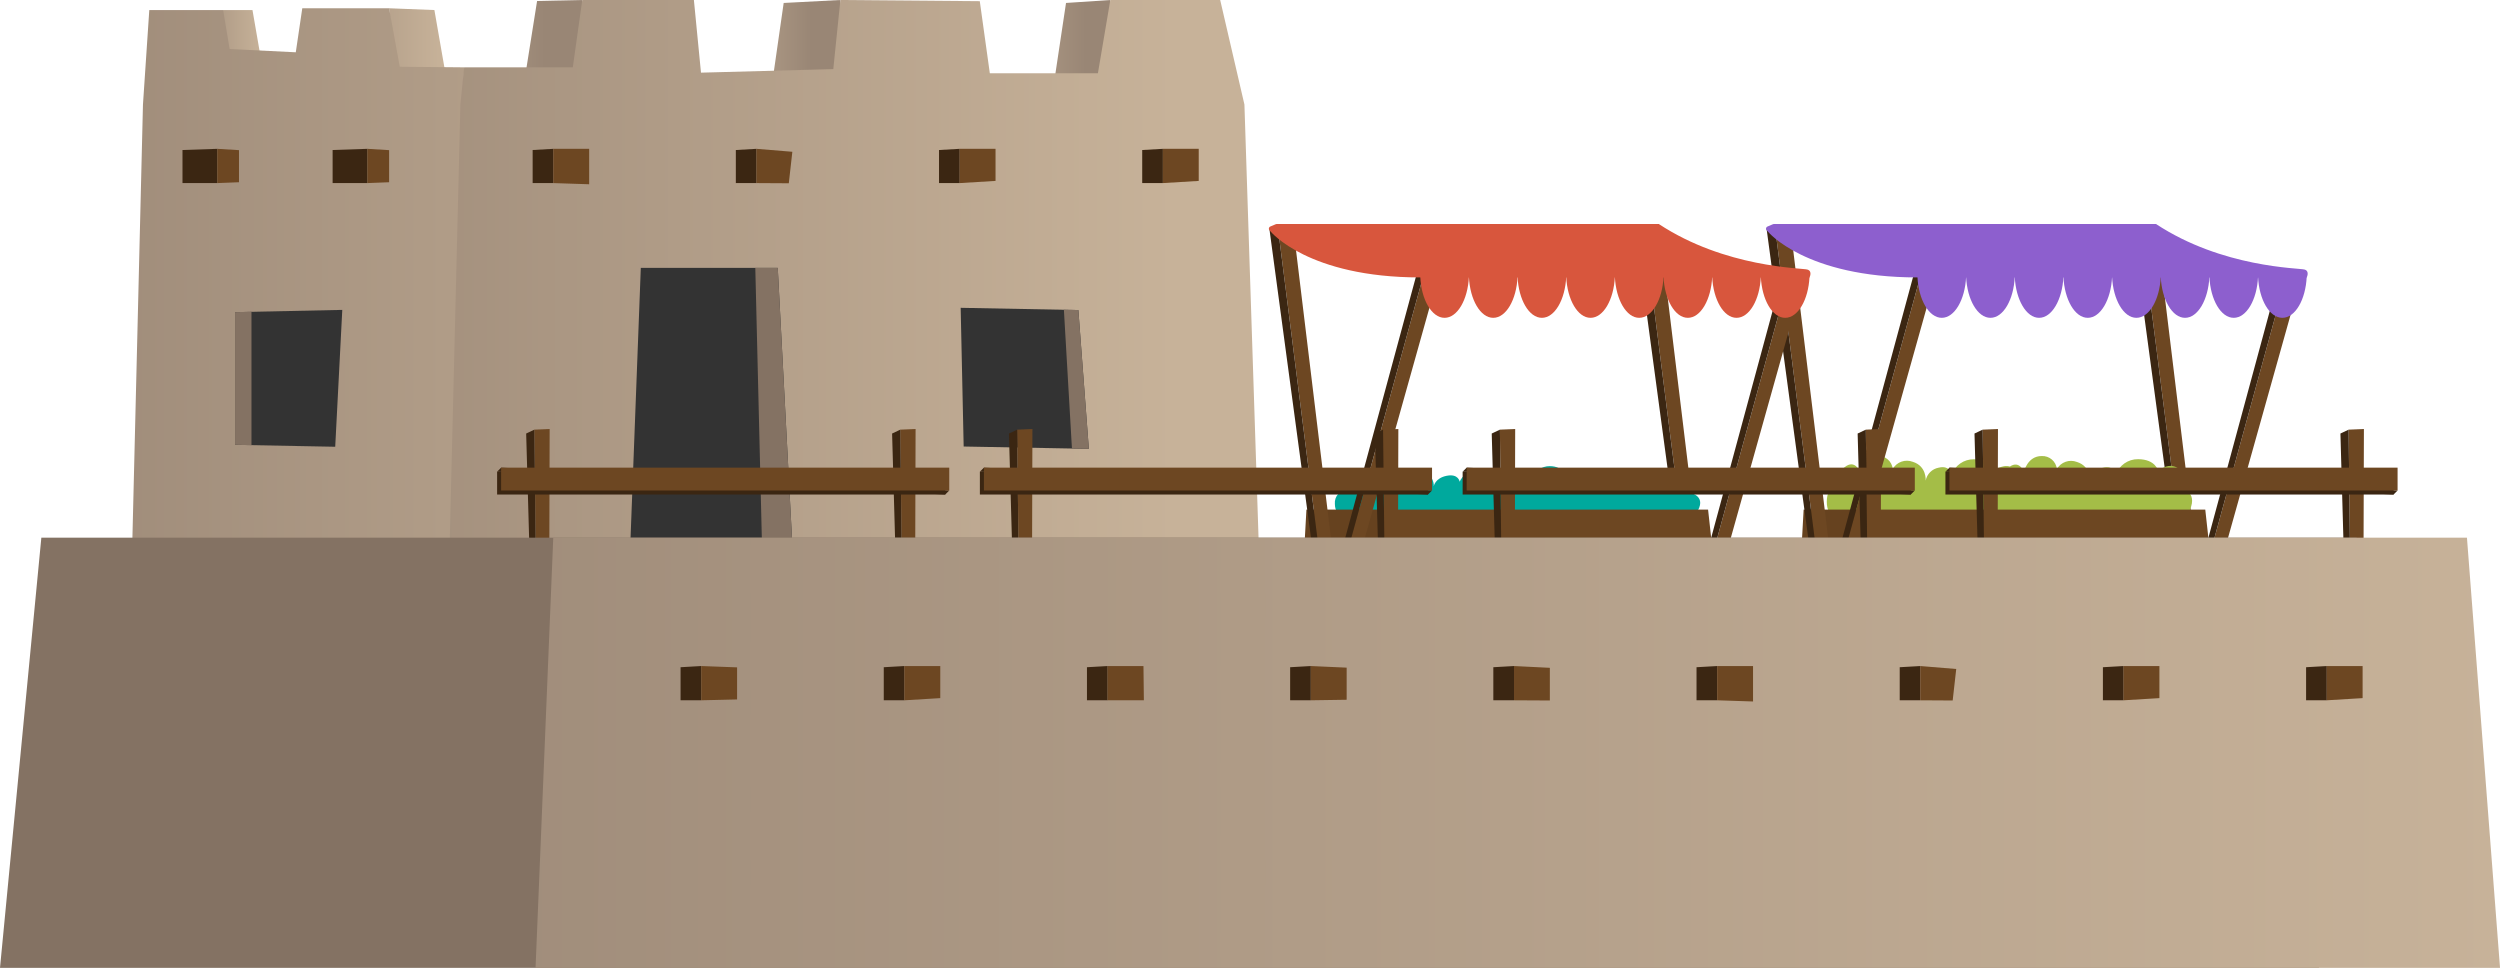
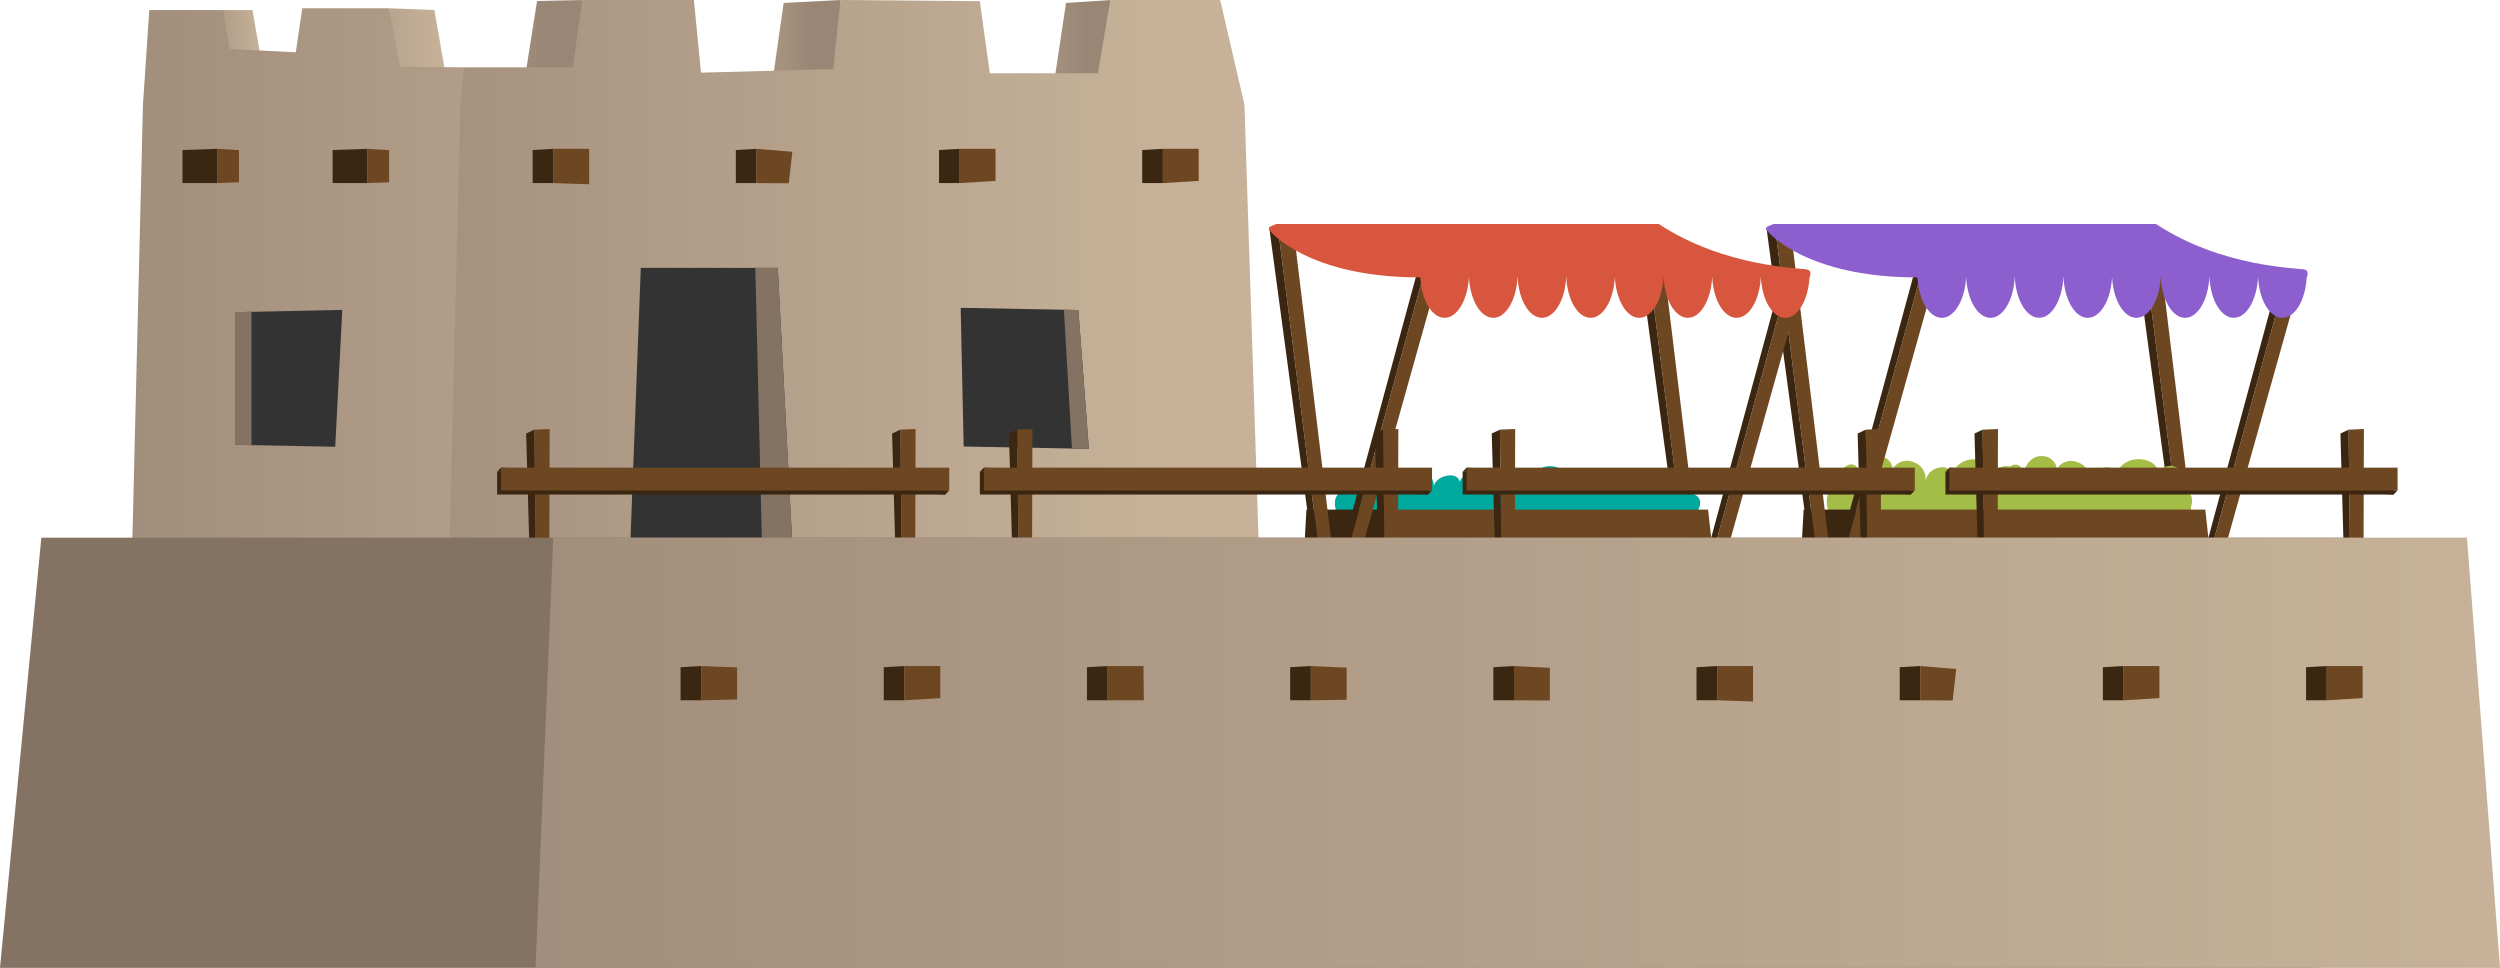
<svg xmlns="http://www.w3.org/2000/svg" xmlns:xlink="http://www.w3.org/1999/xlink" width="1058.12" height="409.65" viewBox="0 0 1058.12 409.65">
  <defs>
    <style>
      .cls-1 {
        fill: #6d4722;
      }

      .cls-2 {
        fill: #3b2612;
      }

      .cls-3 {
        fill: #a4bd47;
      }

      .cls-4 {
-         fill: #66421f;
+         fill: #8d5fce;
      }

      .cls-5 {
-         fill: #8d5fce;
+         fill: #00a99d;
      }

      .cls-6 {
-         fill: #00a99d;
+         fill: #d8563d;
      }

      .cls-7 {
-         fill: #d8563d;
+         fill: url(#linear-gradient);
      }

      .cls-8 {
-         fill: url(#linear-gradient);
+         fill: url(#linear-gradient-2);
      }

      .cls-9 {
-         fill: url(#linear-gradient-2);
+         fill: url(#linear-gradient-3);
      }

      .cls-10 {
-         fill: url(#linear-gradient-3);
+         fill: url(#linear-gradient-4);
      }

      .cls-11 {
-         fill: url(#linear-gradient-4);
+         fill: url(#linear-gradient-5);
      }

      .cls-12 {
-         fill: url(#linear-gradient-5);
+         fill: url(#linear-gradient-6);
      }

      .cls-13 {
-         fill: url(#linear-gradient-6);
+         fill: url(#linear-gradient-7);
      }

      .cls-14 {
-         fill: url(#linear-gradient-7);
+         fill: #333;
      }

      .cls-15 {
-         fill: #333;
+         fill: #847263;
      }

      .cls-16 {
-         fill: #847263;
-       }
- 
-       .cls-17 {
        fill: url(#linear-gradient-8);
      }
    </style>
    <linearGradient id="linear-gradient" x1="230.69" y1="15.29" x2="160.52" y2="15.29" gradientUnits="userSpaceOnUse">
      <stop offset="0" stop-color="#998675" />
      <stop offset="1" stop-color="#c7b299" />
    </linearGradient>
    <linearGradient id="linear-gradient-2" x1="343.36" y1="18.04" x2="294.19" y2="18.04" xlink:href="#linear-gradient" />
    <linearGradient id="linear-gradient-3" x1="459.53" y1="17.79" x2="403.36" y2="17.79" xlink:href="#linear-gradient" />
    <linearGradient id="linear-gradient-4" x1="117.19" y1="18.71" x2="187.37" y2="18.71" xlink:href="#linear-gradient" />
    <linearGradient id="linear-gradient-5" x1="74.69" y1="14.83" x2="110.73" y2="14.83" xlink:href="#linear-gradient" />
    <linearGradient id="linear-gradient-6" x1="-21.38" y1="130.82" x2="399.34" y2="130.82" xlink:href="#linear-gradient" />
    <linearGradient id="linear-gradient-7" x1="76.95" y1="129.07" x2="497.67" y2="129.07" xlink:href="#linear-gradient" />
    <linearGradient id="linear-gradient-8" x1="41.33" y1="318.6" x2="1058.12" y2="318.6" xlink:href="#linear-gradient" />
  </defs>
  <g id="Layer_2" data-name="Layer 2">
    <g id="_0" data-name="0">
      <g>
        <g>
          <g>
            <polygon class="cls-1" points="906.03 95.1 912.51 94.83 932.33 258.11 926.76 258.11 906.03 95.1" />
            <polygon class="cls-2" points="906.03 95.1 902.57 96.74 924.3 258.11 926.76 258.11 906.03 95.1" />
          </g>
          <g>
            <polygon class="cls-1" points="968.17 115.1 974.65 114.83 934.46 258.11 928.9 258.11 968.17 115.1" />
            <polygon class="cls-2" points="968.17 115.1 964.71 116.74 926.44 258.11 928.9 258.11 968.17 115.1" />
          </g>
        </g>
        <path class="cls-3" d="M922.88,206.6s3.5-4.25-.47-7.92-9,.58-9,.58-1-4.88-8.46-4.91A9.84,9.84,0,0,0,895.5,201S895,196.75,890,198a6.86,6.86,0,0,0-5.49,5.46s.51-6.09-5.46-7.94a6.92,6.92,0,0,0-8.48,3,6.17,6.17,0,0,0-6.46-5.5c-6,0-7.49,6.67-7.49,6.67s-1.82-5-5.93-2.23c-3.41-1-6.78,1.84-6.78,1.84s-1-4.88-8.46-4.91A9.84,9.84,0,0,0,826,201s-.48-4.26-5.47-3.06a6.86,6.86,0,0,0-5.49,5.46s.51-6.09-5.46-7.94a6.92,6.92,0,0,0-8.48,3,6.17,6.17,0,0,0-6.46-5.5c-6,0-7.49,6.67-7.49,6.67s-2-5.49-6.47-1.85-2,7.29-2,7.29-5.48,0-5.5,7.29,6,7.93,6,7.93l77.21.3a2.6,2.6,0,0,0,.38-.27l69.12.27c3-1.81,1-4.86,1-4.86C930.35,207.85,922.88,206.6,922.88,206.6Z" />
        <g>
-           <polygon class="cls-4" points="794.05 215.7 763.38 215.7 761.05 258.11 799.38 258.11 794.05 215.7" />
+           <polygon class="cls-2" points="794.05 215.7 763.38 215.7 761.05 258.11 799.38 258.11 794.05 215.7" />
          <polygon class="cls-1" points="938.05 258.14 933.38 215.7 794.05 215.7 794.72 258.14 938.05 258.14" />
        </g>
        <g>
          <g>
            <polygon class="cls-1" points="751.15 95.1 757.63 94.83 777.45 258.11 771.88 258.11 751.15 95.1" />
            <polygon class="cls-2" points="751.15 95.1 747.69 96.74 769.42 258.11 771.88 258.11 751.15 95.1" />
          </g>
          <g>
            <polygon class="cls-1" points="813.29 115.1 819.77 114.83 779.58 258.11 774.02 258.11 813.29 115.1" />
            <polygon class="cls-2" points="813.29 115.1 809.83 116.74 771.56 258.11 774.02 258.11 813.29 115.1" />
          </g>
        </g>
        <g>
-           <path class="cls-5" d="M748.24,98s15.81,19.42,63.31,19.42l164.74.06s1.43-2.73-.91-3.4-34.75-.73-62.87-19.28H750.84a1.14,1.14,0,0,0-.4.08l-2.36,1a1,1,0,0,0-.27,1.67Z" />
-           <g>
-             <path class="cls-5" d="M811.56,117.16c.44,9.72,4.88,17.36,10.29,17.36s9.85-7.64,10.3-17.36Z" />
-             <path class="cls-5" d="M832.15,117.16c.45,9.72,4.88,17.36,10.3,17.36s9.85-7.64,10.29-17.36Z" />
-             <path class="cls-5" d="M852.74,117.16c.45,9.72,4.89,17.36,10.3,17.36s9.85-7.64,10.3-17.36Z" />
-             <path class="cls-5" d="M873.34,117.16c.44,9.72,4.88,17.36,10.29,17.36s9.86-7.64,10.3-17.36Z" />
-             <path class="cls-5" d="M893.93,117.16c.45,9.72,4.88,17.36,10.3,17.36s9.85-7.64,10.3-17.36Z" />
-             <path class="cls-5" d="M914.53,117.16c.44,9.72,4.88,17.36,10.29,17.36s9.85-7.64,10.3-17.36Z" />
-             <path class="cls-5" d="M935.12,117.16c.44,9.72,4.88,17.36,10.3,17.36s9.85-7.64,10.29-17.36Z" />
-             <path class="cls-5" d="M955.71,117.16c.45,9.72,4.88,17.36,10.3,17.36s9.85-7.64,10.3-17.36Z" />
+           <path class="cls-4" d="M748.24,98s15.81,19.42,63.31,19.42l164.74.06s1.43-2.73-.91-3.4-34.75-.73-62.87-19.28H750.84a1.14,1.14,0,0,0-.4.08l-2.36,1a1,1,0,0,0-.27,1.67Z" />
+           <g>
+             <path class="cls-4" d="M811.56,117.16c.44,9.72,4.88,17.36,10.29,17.36s9.85-7.64,10.3-17.36Z" />
+             <path class="cls-4" d="M832.15,117.16c.45,9.72,4.88,17.36,10.3,17.36s9.85-7.64,10.29-17.36Z" />
+             <path class="cls-4" d="M852.74,117.16c.45,9.72,4.89,17.36,10.3,17.36s9.85-7.64,10.3-17.36Z" />
+             <path class="cls-4" d="M873.34,117.16c.44,9.72,4.88,17.36,10.29,17.36s9.86-7.64,10.3-17.36Z" />
+             <path class="cls-4" d="M893.93,117.16c.45,9.72,4.88,17.36,10.3,17.36s9.85-7.64,10.3-17.36Z" />
+             <path class="cls-4" d="M914.53,117.16c.44,9.72,4.88,17.36,10.29,17.36s9.85-7.64,10.3-17.36Z" />
+             <path class="cls-4" d="M935.12,117.16c.44,9.72,4.88,17.36,10.3,17.36s9.85-7.64,10.29-17.36Z" />
+             <path class="cls-4" d="M955.71,117.16c.45,9.72,4.88,17.36,10.3,17.36s9.85-7.64,10.3-17.36Z" />
          </g>
        </g>
      </g>
      <g>
        <g>
          <g>
            <polygon class="cls-1" points="695.59 95.1 702.07 94.83 721.88 258.11 716.32 258.11 695.59 95.1" />
            <polygon class="cls-2" points="695.59 95.1 692.13 96.74 713.86 258.11 716.32 258.11 695.59 95.1" />
          </g>
          <g>
            <polygon class="cls-1" points="757.73 115.1 764.21 114.83 724.02 258.11 718.46 258.11 757.73 115.1" />
            <polygon class="cls-2" points="757.73 115.1 754.27 116.74 716 258.11 718.46 258.11 757.73 115.1" />
          </g>
        </g>
-         <path class="cls-6" d="M714.71,208.43s3.5-3.48-.48-6.48-9,.47-9,.47-1-4-8.45-4-9.48,5.45-9.48,5.45-.49-3.49-5.47-2.51-5.5,4.46-5.5,4.46.52-5-5.46-6.49-8.47,2.47-8.47,2.47-.48-4.49-6.46-4.51a7.74,7.74,0,0,0-7.49,5.46,4,4,0,0,0-5.94-1.83c-3.41-.83-6.78,1.51-6.78,1.51s-1-4-8.45-4-9.48,5.45-9.48,5.45-.49-3.49-5.47-2.51-5.5,4.46-5.5,4.46.52-5-5.46-6.49-8.47,2.47-8.47,2.47-.48-4.49-6.46-4.51a7.74,7.74,0,0,0-7.49,5.46s-2-4.49-6.47-1.52-2,6-2,6a5.54,5.54,0,0,0-5.5,6c0,6,6,6.5,6,6.5l77.2.24a3.44,3.44,0,0,0,.38-.22l69.12.22a2.48,2.48,0,0,0,1-4C722.18,209.45,714.71,208.43,714.71,208.43Z" />
-         <g>
-           <polygon class="cls-4" points="583.61 215.7 552.94 215.7 550.61 258.11 588.94 258.11 583.61 215.7" />
+         <path class="cls-5" d="M714.71,208.43s3.5-3.48-.48-6.48-9,.47-9,.47-1-4-8.45-4-9.48,5.45-9.48,5.45-.49-3.49-5.47-2.51-5.5,4.46-5.5,4.46.52-5-5.46-6.49-8.47,2.47-8.47,2.47-.48-4.49-6.46-4.51a7.74,7.74,0,0,0-7.49,5.46,4,4,0,0,0-5.94-1.83c-3.41-.83-6.78,1.51-6.78,1.51s-1-4-8.45-4-9.48,5.45-9.48,5.45-.49-3.49-5.47-2.51-5.5,4.46-5.5,4.46.52-5-5.46-6.49-8.47,2.47-8.47,2.47-.48-4.49-6.46-4.51a7.74,7.74,0,0,0-7.49,5.46s-2-4.49-6.47-1.52-2,6-2,6a5.54,5.54,0,0,0-5.5,6c0,6,6,6.5,6,6.5l77.2.24a3.44,3.44,0,0,0,.38-.22l69.12.22a2.48,2.48,0,0,0,1-4C722.18,209.45,714.71,208.43,714.71,208.43Z" />
+         <g>
+           <polygon class="cls-2" points="583.61 215.7 552.94 215.7 550.61 258.11 588.94 258.11 583.61 215.7" />
          <polygon class="cls-1" points="727.61 258.14 722.94 215.7 583.61 215.7 584.28 258.14 727.61 258.14" />
        </g>
        <g>
          <g>
            <polygon class="cls-1" points="540.71 95.1 547.19 94.83 567 258.11 561.44 258.11 540.71 95.1" />
            <polygon class="cls-2" points="540.71 95.1 537.25 96.74 558.98 258.11 561.44 258.11 540.71 95.1" />
          </g>
          <g>
            <polygon class="cls-1" points="602.85 115.1 609.33 114.83 569.14 258.11 563.58 258.11 602.85 115.1" />
            <polygon class="cls-2" points="602.85 115.1 599.39 116.74 561.12 258.11 563.58 258.11 602.85 115.1" />
          </g>
        </g>
        <g>
-           <path class="cls-7" d="M537.8,98s15.81,19.42,63.31,19.42l164.74.06s1.43-2.73-.91-3.4-34.75-.73-62.87-19.28H540.4a1.1,1.1,0,0,0-.4.08l-2.37,1a1,1,0,0,0-.26,1.67Z" />
-           <g>
-             <path class="cls-7" d="M601.12,117.16c.44,9.72,4.88,17.36,10.29,17.36s9.85-7.64,10.3-17.36Z" />
-             <path class="cls-7" d="M621.71,117.16c.45,9.72,4.88,17.36,10.3,17.36s9.85-7.64,10.29-17.36Z" />
-             <path class="cls-7" d="M642.3,117.16c.45,9.72,4.88,17.36,10.3,17.36s9.85-7.64,10.3-17.36Z" />
-             <path class="cls-7" d="M662.9,117.16c.44,9.72,4.88,17.36,10.29,17.36s9.85-7.64,10.3-17.36Z" />
-             <path class="cls-7" d="M683.49,117.16c.45,9.72,4.88,17.36,10.3,17.36s9.85-7.64,10.29-17.36Z" />
-             <path class="cls-7" d="M704.08,117.16c.45,9.72,4.89,17.36,10.3,17.36s9.85-7.64,10.3-17.36Z" />
-             <path class="cls-7" d="M724.68,117.16c.44,9.72,4.88,17.36,10.3,17.36s9.85-7.64,10.29-17.36Z" />
-             <path class="cls-7" d="M745.27,117.16c.45,9.72,4.88,17.36,10.3,17.36s9.85-7.64,10.3-17.36Z" />
+           <path class="cls-6" d="M537.8,98s15.81,19.42,63.31,19.42l164.74.06s1.43-2.73-.91-3.4-34.75-.73-62.87-19.28H540.4a1.1,1.1,0,0,0-.4.08l-2.37,1a1,1,0,0,0-.26,1.67Z" />
+           <g>
+             <path class="cls-6" d="M601.12,117.16c.44,9.72,4.88,17.36,10.29,17.36s9.85-7.64,10.3-17.36Z" />
+             <path class="cls-6" d="M621.71,117.16c.45,9.72,4.88,17.36,10.3,17.36s9.85-7.64,10.29-17.36Z" />
+             <path class="cls-6" d="M642.3,117.16c.45,9.72,4.88,17.36,10.3,17.36s9.85-7.64,10.3-17.36Z" />
+             <path class="cls-6" d="M662.9,117.16c.44,9.72,4.88,17.36,10.29,17.36s9.85-7.64,10.3-17.36Z" />
+             <path class="cls-6" d="M683.49,117.16c.45,9.72,4.88,17.36,10.3,17.36s9.85-7.64,10.29-17.36Z" />
+             <path class="cls-6" d="M704.08,117.16c.45,9.72,4.89,17.36,10.3,17.36s9.85-7.64,10.3-17.36Z" />
+             <path class="cls-6" d="M724.68,117.16c.44,9.72,4.88,17.36,10.3,17.36s9.85-7.64,10.29-17.36Z" />
+             <path class="cls-6" d="M745.27,117.16c.45,9.72,4.88,17.36,10.3,17.36s9.85-7.64,10.3-17.36Z" />
          </g>
        </g>
      </g>
      <g>
-         <polygon class="cls-8" points="246.44 0 227.32 0.42 222.53 30.58 247.36 30.58 246.44 0" />
-         <polygon class="cls-9" points="355.69 0 331.69 1.25 326.69 36.08 356.69 34.25 355.69 0" />
-         <polygon class="cls-10" points="469.94 0 451.19 1.25 446.03 35.58 472.53 34.75 469.94 0" />
-         <polygon class="cls-11" points="164.69 3.5 183.86 4.25 189.03 33.92 167.69 32.58 164.69 3.5" />
-         <polygon class="cls-12" points="94.44 4.25 106.86 4.25 110.53 25.42 89.19 23.08 94.44 4.25" />
-         <polygon class="cls-13" points="392.37 44.25 196.05 44.25 196.44 28.5 169.19 28.25 164.69 3.5 127.94 3.5 125.19 22.13 97.19 20.75 94.44 4.25 63.19 4.25 60.51 44.25 55.3 258.14 399.34 258.14 392.37 44.25" />
-         <polygon class="cls-14" points="526.7 44.25 516.44 0 469.94 0 464.69 31 418.94 31 414.69 0.5 355.69 0 352.69 29.25 296.69 30.75 293.69 0 246.44 0 242.44 28.5 196.44 28.5 194.85 44.25 189.64 258.14 533.67 258.14 526.7 44.25" />
-         <g>
-           <polygon class="cls-15" points="406.6 130.28 407.87 188.99 460.86 189.97 456.42 131.23 406.6 130.28" />
-           <polygon class="cls-16" points="456.42 131.23 460.86 189.97 453.7 189.83 450.29 131.1 456.42 131.23" />
-         </g>
-         <g>
-           <polygon class="cls-15" points="336.81 258.14 265.72 258.14 271.22 113.37 329.19 113.37 336.81 258.14" />
-           <polygon class="cls-16" points="336.81 258.14 323.18 258.14 319.68 113.37 329.19 113.37 336.81 258.14" />
-         </g>
-         <g>
-           <polygon class="cls-15" points="141.88 189.09 144.87 131.16 99.48 132.11 99.48 188.28 141.88 189.09" />
-           <polygon class="cls-16" points="106.44 188.41 106.44 131.97 99.48 132.11 99.48 188.28 106.44 188.41" />
+         <polygon class="cls-7" points="246.44 0 227.32 0.42 222.53 30.58 247.36 30.58 246.44 0" />
+         <polygon class="cls-8" points="355.69 0 331.69 1.25 326.69 36.08 356.69 34.25 355.69 0" />
+         <polygon class="cls-9" points="469.94 0 451.19 1.25 446.03 35.58 472.53 34.75 469.94 0" />
+         <polygon class="cls-10" points="164.69 3.5 183.86 4.25 189.03 33.92 167.69 32.58 164.69 3.5" />
+         <polygon class="cls-11" points="94.44 4.25 106.86 4.25 110.53 25.42 89.19 23.08 94.44 4.25" />
+         <polygon class="cls-12" points="392.37 44.25 196.05 44.25 196.44 28.5 169.19 28.25 164.69 3.5 127.94 3.5 125.19 22.13 97.19 20.75 94.44 4.25 63.19 4.25 60.51 44.25 55.3 258.14 399.34 258.14 392.37 44.25" />
+         <polygon class="cls-13" points="526.7 44.25 516.44 0 469.94 0 464.69 31 418.94 31 414.69 0.5 355.69 0 352.69 29.25 296.69 30.75 293.69 0 246.44 0 242.44 28.5 196.44 28.5 194.85 44.25 189.64 258.14 533.67 258.14 526.7 44.25" />
+         <g>
+           <polygon class="cls-14" points="406.6 130.28 407.87 188.99 460.86 189.97 456.42 131.23 406.6 130.28" />
+           <polygon class="cls-15" points="456.42 131.23 460.86 189.97 453.7 189.83 450.29 131.1 456.42 131.23" />
+         </g>
+         <g>
+           <polygon class="cls-14" points="336.81 258.14 265.72 258.14 271.22 113.37 329.19 113.37 336.81 258.14" />
+           <polygon class="cls-15" points="336.81 258.14 323.18 258.14 319.68 113.37 329.19 113.37 336.81 258.14" />
+         </g>
+         <g>
+           <polygon class="cls-14" points="141.88 189.09 144.87 131.16 99.48 132.11 99.48 188.28 141.88 189.09" />
+           <polygon class="cls-15" points="106.44 188.41 106.44 131.97 99.48 132.11 99.48 188.28 106.44 188.41" />
        </g>
        <g>
          <g>
            <polygon class="cls-2" points="225.44 63.49 225.44 77.49 234.19 77.49 234.19 62.99 225.44 63.49" />
            <polygon class="cls-1" points="234.19 62.99 249.36 62.99 249.36 77.99 234.19 77.49 234.19 62.99" />
          </g>
          <g>
            <polygon class="cls-2" points="311.44 63.49 311.44 77.49 320.19 77.49 320.19 62.99 311.44 63.49" />
            <polygon class="cls-1" points="320.19 62.99 335.36 64.24 333.86 77.57 320.19 77.49 320.19 62.99" />
          </g>
          <g>
            <polygon class="cls-2" points="397.44 63.49 397.44 77.49 406.19 77.49 406.19 62.99 397.44 63.49" />
            <polygon class="cls-1" points="406.19 62.99 421.36 62.99 421.36 76.57 406.19 77.49 406.19 62.99" />
          </g>
          <g>
            <polygon class="cls-2" points="483.44 63.49 483.44 77.49 492.19 77.49 492.19 62.99 483.44 63.49" />
            <polygon class="cls-1" points="492.19 62.99 507.36 62.99 507.36 76.57 492.19 77.49 492.19 62.99" />
          </g>
        </g>
        <g>
          <polygon class="cls-2" points="140.78 63.49 140.78 77.49 155.53 77.49 155.53 62.99 140.78 63.49" />
          <polygon class="cls-1" points="155.53 62.99 164.69 63.55 164.69 77.13 155.53 77.49 155.53 62.99" />
        </g>
        <g>
          <polygon class="cls-2" points="77.24 63.49 77.24 77.49 91.99 77.49 91.99 62.99 77.24 63.49" />
          <polygon class="cls-1" points="91.99 62.99 101.15 63.55 101.15 77.13 91.99 77.49 91.99 62.99" />
        </g>
      </g>
      <g>
        <g>
          <g>
            <polygon class="cls-1" points="226.16 181.85 232.64 181.58 232.46 244.86 226.89 244.86 226.16 181.85" />
            <polygon class="cls-2" points="226.16 181.85 222.7 183.49 224.43 244.86 226.89 244.86 226.16 181.85" />
          </g>
          <g>
            <polygon class="cls-1" points="381.04 181.85 387.52 181.58 387.33 244.86 381.77 244.86 381.04 181.85" />
            <polygon class="cls-2" points="381.04 181.85 377.58 183.49 379.31 244.86 381.77 244.86 381.04 181.85" />
          </g>
          <g>
            <g>
              <rect class="cls-2" x="210.4" y="199.64" width="189.67" height="9.67" />
              <polygon class="cls-2" points="210.4 199.64 212.1 197.93 401.77 207.6 400.06 209.31 210.4 199.64" />
            </g>
            <rect class="cls-1" x="212.1" y="197.93" width="189.67" height="9.67" />
          </g>
        </g>
        <g>
          <g>
            <polygon class="cls-1" points="430.5 181.85 436.97 181.58 436.79 244.86 431.23 244.86 430.5 181.85" />
            <polygon class="cls-2" points="430.5 181.85 427.03 183.49 428.76 244.86 431.23 244.86 430.5 181.85" />
          </g>
          <g>
            <polygon class="cls-1" points="585.38 181.85 591.85 181.58 591.67 244.86 586.11 244.86 585.38 181.85" />
            <polygon class="cls-2" points="585.38 181.85 581.91 183.49 583.64 244.86 586.11 244.86 585.38 181.85" />
          </g>
          <g>
            <g>
              <rect class="cls-2" x="414.73" y="199.64" width="189.67" height="9.67" />
              <polygon class="cls-2" points="414.73 199.64 416.44 197.93 606.1 207.6 604.4 209.31 414.73 199.64" />
            </g>
            <rect class="cls-1" x="416.44" y="197.93" width="189.67" height="9.67" />
          </g>
        </g>
        <g>
          <g>
            <polygon class="cls-1" points="634.83 181.85 641.3 181.58 641.12 244.86 635.56 244.86 634.83 181.85" />
            <polygon class="cls-2" points="634.83 181.85 631.37 183.49 633.1 244.86 635.56 244.86 634.83 181.85" />
          </g>
          <g>
            <polygon class="cls-1" points="789.71 181.85 796.18 181.58 796 244.86 790.44 244.86 789.71 181.85" />
            <polygon class="cls-2" points="789.71 181.85 786.24 183.49 787.98 244.86 790.44 244.86 789.71 181.85" />
          </g>
          <g>
            <g>
              <rect class="cls-2" x="619.06" y="199.64" width="189.67" height="9.67" />
              <polygon class="cls-2" points="619.06 199.64 620.77 197.93 810.44 207.6 808.73 209.31 619.06 199.64" />
            </g>
            <rect class="cls-1" x="620.77" y="197.93" width="189.67" height="9.67" />
          </g>
        </g>
        <g>
          <g>
            <polygon class="cls-1" points="839.16 181.85 845.64 181.58 845.46 244.86 839.89 244.86 839.16 181.85" />
            <polygon class="cls-2" points="839.16 181.85 835.7 183.49 837.43 244.86 839.89 244.86 839.16 181.85" />
          </g>
          <g>
            <polygon class="cls-1" points="994.04 181.85 1000.52 181.58 1000.33 244.86 994.77 244.86 994.04 181.85" />
            <polygon class="cls-2" points="994.04 181.85 990.58 183.49 992.31 244.86 994.77 244.86 994.04 181.85" />
          </g>
          <g>
            <g>
              <rect class="cls-2" x="823.4" y="199.64" width="189.67" height="9.67" />
              <polygon class="cls-2" points="823.4 199.64 825.1 197.93 1014.77 207.6 1013.06 209.31 823.4 199.64" />
            </g>
            <rect class="cls-1" x="825.1" y="197.93" width="189.67" height="9.67" />
          </g>
        </g>
        <g>
-           <polygon class="cls-16" points="0 409.65 17.5 227.56 997.46 227.56 981.46 409.65 0 409.65" />
-           <polygon class="cls-17" points="226.67 409.65 234.17 227.56 1044.13 227.56 1058.13 409.65 226.67 409.65" />
+           <polygon class="cls-15" points="0 409.65 17.5 227.56 997.46 227.56 981.46 409.65 0 409.65" />
+           <polygon class="cls-16" points="226.67 409.65 234.17 227.56 1044.13 227.56 1058.13 409.65 226.67 409.65" />
        </g>
        <g>
          <g>
            <polygon class="cls-2" points="288.05 282.4 288.05 296.4 296.8 296.4 296.8 281.9 288.05 282.4" />
            <polygon class="cls-1" points="296.8 281.9 311.97 282.46 311.97 296.04 296.8 296.4 296.8 281.9" />
          </g>
          <g>
            <polygon class="cls-2" points="374.05 282.4 374.05 296.4 382.8 296.4 382.8 281.9 374.05 282.4" />
            <polygon class="cls-1" points="382.8 281.9 397.97 281.9 397.97 295.48 382.8 296.4 382.8 281.9" />
          </g>
          <g>
            <polygon class="cls-2" points="460.05 282.4 460.05 296.4 468.8 296.4 468.8 281.9 460.05 282.4" />
            <polygon class="cls-1" points="468.8 281.9 483.97 281.9 484.14 296.4 468.8 296.4 468.8 281.9" />
          </g>
          <g>
            <polygon class="cls-2" points="546.05 282.4 546.05 296.4 554.8 296.4 554.8 281.9 546.05 282.4" />
            <polygon class="cls-1" points="554.8 281.9 569.97 282.58 569.97 296.17 554.8 296.4 554.8 281.9" />
          </g>
          <g>
            <polygon class="cls-2" points="632.05 282.4 632.05 296.4 640.8 296.4 640.8 281.9 632.05 282.4" />
            <polygon class="cls-1" points="640.8 281.9 655.97 282.65 655.97 296.48 640.8 296.4 640.8 281.9" />
          </g>
          <g>
            <polygon class="cls-2" points="718.05 282.4 718.05 296.4 726.8 296.4 726.8 281.9 718.05 282.4" />
            <polygon class="cls-1" points="726.8 281.9 741.97 281.9 741.97 296.9 726.8 296.4 726.8 281.9" />
          </g>
          <g>
            <polygon class="cls-2" points="804.05 282.4 804.05 296.4 812.8 296.4 812.8 281.9 804.05 282.4" />
            <polygon class="cls-1" points="812.8 281.9 827.97 283.15 826.47 296.48 812.8 296.4 812.8 281.9" />
          </g>
          <g>
            <polygon class="cls-2" points="890.05 282.4 890.05 296.4 898.8 296.4 898.8 281.9 890.05 282.4" />
            <polygon class="cls-1" points="898.8 281.9 913.97 281.9 913.97 295.48 898.8 296.4 898.8 281.9" />
          </g>
          <g>
            <polygon class="cls-2" points="976.05 282.4 976.05 296.4 984.8 296.4 984.8 281.9 976.05 282.4" />
            <polygon class="cls-1" points="984.8 281.9 999.97 281.9 999.97 295.48 984.8 296.4 984.8 281.9" />
          </g>
        </g>
      </g>
    </g>
  </g>
</svg>
